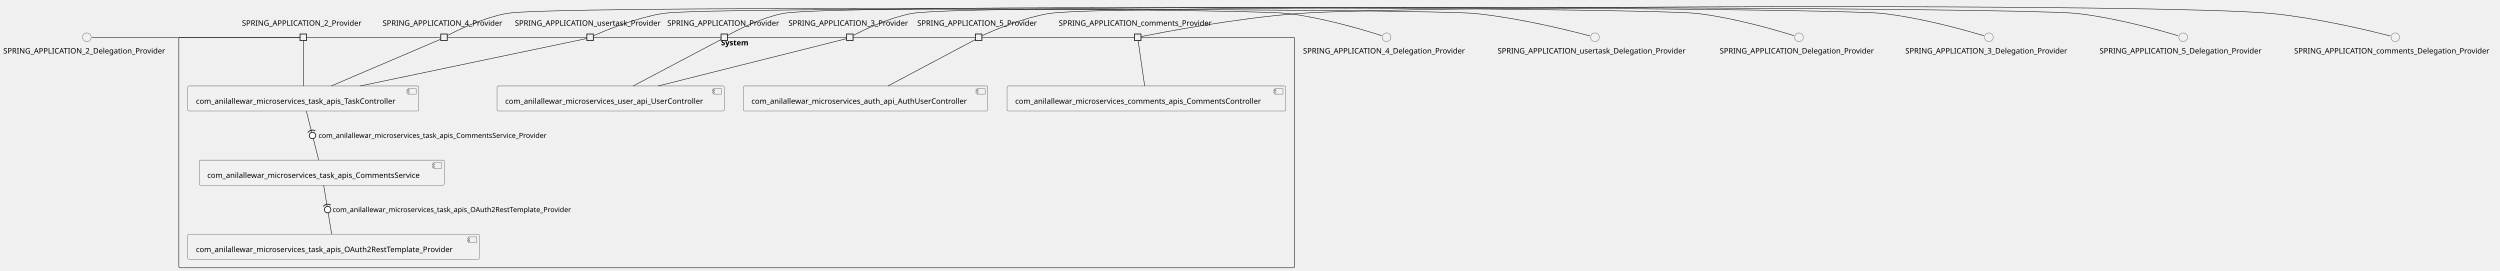
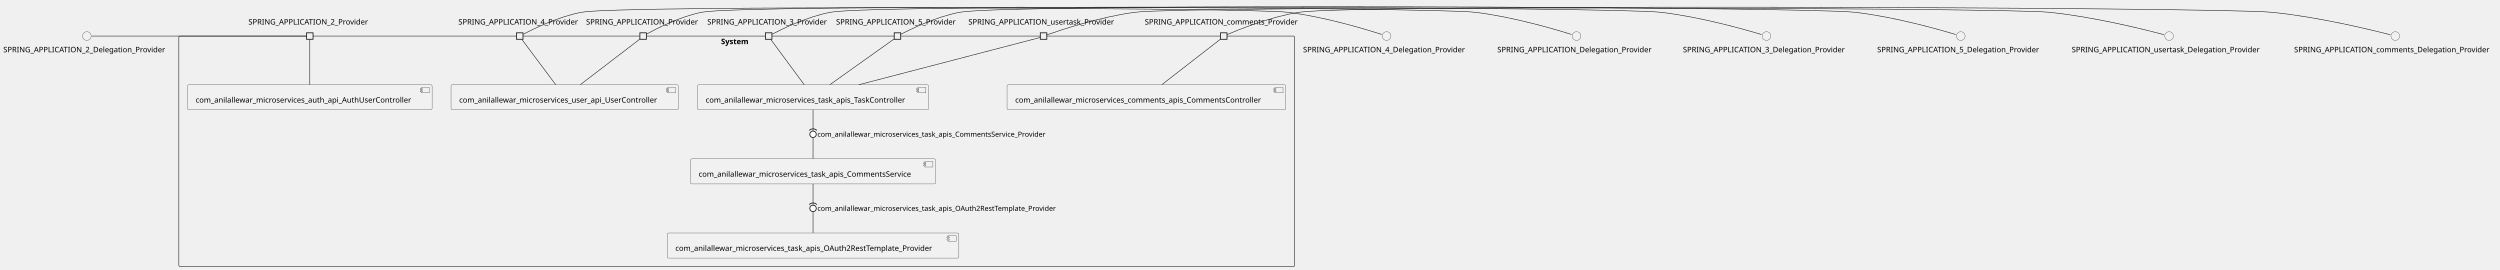
- <svg xmlns="http://www.w3.org/2000/svg" xmlns:xlink="http://www.w3.org/1999/xlink" contentStyleType="text/css" height="500px" preserveAspectRatio="none" style="width:4620px;height:500px;background:#FFFFFF;" version="1.1" viewBox="0 0 4620 500" width="4620px" zoomAndPan="magnify">
+ <svg xmlns="http://www.w3.org/2000/svg" xmlns:xlink="http://www.w3.org/1999/xlink" contentStyleType="text/css" height="498px" preserveAspectRatio="none" style="width:4620px;height:498px;background:#FFFFFF;" version="1.1" viewBox="0 0 4620 498" width="4620px" zoomAndPan="magnify">
  <defs />
  <g>
    <g id="cluster_System">
-       <rect fill="none" height="426" rx="2.5" ry="2.5" style="stroke:#181818;stroke-width:1.0;" width="2062" x="330.5" y="68.87" />
-       <text fill="#000000" font-family="sans-serif" font-size="14" font-weight="bold" lengthAdjust="spacing" textLength="58" x="1332.5" y="83.865">System</text>
+       <rect fill="none" height="426" rx="2.5" ry="2.5" style="stroke:#181818;stroke-width:1.0;" width="2062" x="330.5" y="66.62" />
+       <text fill="#000000" font-family="sans-serif" font-size="14" font-weight="bold" lengthAdjust="spacing" textLength="58" x="1332.5" y="81.615">System</text>
    </g>
    <g id="elem_com_anilallewar_microservices_auth_api_AuthUserController">
-       <a href="anilallewar-microservices-basics-spring-boot.repository#_OF5uCNFWEe-3IqDctFktAg" target="_top" title="anilallewar-microservices-basics-spring-boot.repository#_OF5uCNFWEe-3IqDctFktAg" xlink:actuate="onRequest" xlink:href="anilallewar-microservices-basics-spring-boot.repository#_OF5uCNFWEe-3IqDctFktAg" xlink:show="new" xlink:title="anilallewar-microservices-basics-spring-boot.repository#_OF5uCNFWEe-3IqDctFktAg" xlink:type="simple">
-         <rect fill="#F1F1F1" height="46.297" rx="2.5" ry="2.5" style="stroke:#181818;stroke-width:0.5;" width="452" x="1373.5" y="158.87" />
-         <rect fill="#F1F1F1" height="10" style="stroke:#181818;stroke-width:0.5;" width="15" x="1805.5" y="163.87" />
-         <rect fill="#F1F1F1" height="2" style="stroke:#181818;stroke-width:0.5;" width="4" x="1803.5" y="165.87" />
-         <rect fill="#F1F1F1" height="2" style="stroke:#181818;stroke-width:0.5;" width="4" x="1803.5" y="169.87" />
-         <text fill="#000000" font-family="sans-serif" font-size="14" lengthAdjust="spacing" textLength="412" x="1388.5" y="191.865">com_anilallewar_microservices_auth_api_AuthUserController</text>
+       <a href="anilallewar-microservices-basics-spring-boot.repository#_fy1F6tIeEe-AOoLtxaN_ug" target="_top" title="anilallewar-microservices-basics-spring-boot.repository#_fy1F6tIeEe-AOoLtxaN_ug" xlink:actuate="onRequest" xlink:href="anilallewar-microservices-basics-spring-boot.repository#_fy1F6tIeEe-AOoLtxaN_ug" xlink:show="new" xlink:title="anilallewar-microservices-basics-spring-boot.repository#_fy1F6tIeEe-AOoLtxaN_ug" xlink:type="simple">
+         <rect fill="#F1F1F1" height="46.297" rx="2.5" ry="2.5" style="stroke:#181818;stroke-width:0.5;" width="452" x="346.5" y="156.62" />
+         <rect fill="#F1F1F1" height="10" style="stroke:#181818;stroke-width:0.5;" width="15" x="778.5" y="161.62" />
+         <rect fill="#F1F1F1" height="2" style="stroke:#181818;stroke-width:0.5;" width="4" x="776.5" y="163.62" />
+         <rect fill="#F1F1F1" height="2" style="stroke:#181818;stroke-width:0.5;" width="4" x="776.5" y="167.62" />
+         <text fill="#000000" font-family="sans-serif" font-size="14" lengthAdjust="spacing" textLength="412" x="361.5" y="189.615">com_anilallewar_microservices_auth_api_AuthUserController</text>
      </a>
    </g>
    <g id="elem_com_anilallewar_microservices_comments_apis_CommentsController">
-       <a href="anilallewar-microservices-basics-spring-boot.repository#_OF5uCNFWEe-3IqDctFktAg" target="_top" title="anilallewar-microservices-basics-spring-boot.repository#_OF5uCNFWEe-3IqDctFktAg" xlink:actuate="onRequest" xlink:href="anilallewar-microservices-basics-spring-boot.repository#_OF5uCNFWEe-3IqDctFktAg" xlink:show="new" xlink:title="anilallewar-microservices-basics-spring-boot.repository#_OF5uCNFWEe-3IqDctFktAg" xlink:type="simple">
-         <rect fill="#F1F1F1" height="46.297" rx="2.5" ry="2.5" style="stroke:#181818;stroke-width:0.5;" width="515" x="1861" y="158.87" />
-         <rect fill="#F1F1F1" height="10" style="stroke:#181818;stroke-width:0.5;" width="15" x="2356" y="163.87" />
-         <rect fill="#F1F1F1" height="2" style="stroke:#181818;stroke-width:0.5;" width="4" x="2354" y="165.87" />
-         <rect fill="#F1F1F1" height="2" style="stroke:#181818;stroke-width:0.5;" width="4" x="2354" y="169.87" />
-         <text fill="#000000" font-family="sans-serif" font-size="14" lengthAdjust="spacing" textLength="475" x="1876" y="191.865">com_anilallewar_microservices_comments_apis_CommentsController</text>
+       <a href="anilallewar-microservices-basics-spring-boot.repository#_fy1F6tIeEe-AOoLtxaN_ug" target="_top" title="anilallewar-microservices-basics-spring-boot.repository#_fy1F6tIeEe-AOoLtxaN_ug" xlink:actuate="onRequest" xlink:href="anilallewar-microservices-basics-spring-boot.repository#_fy1F6tIeEe-AOoLtxaN_ug" xlink:show="new" xlink:title="anilallewar-microservices-basics-spring-boot.repository#_fy1F6tIeEe-AOoLtxaN_ug" xlink:type="simple">
+         <rect fill="#F1F1F1" height="46.297" rx="2.5" ry="2.5" style="stroke:#181818;stroke-width:0.5;" width="515" x="1861" y="156.62" />
+         <rect fill="#F1F1F1" height="10" style="stroke:#181818;stroke-width:0.5;" width="15" x="2356" y="161.62" />
+         <rect fill="#F1F1F1" height="2" style="stroke:#181818;stroke-width:0.5;" width="4" x="2354" y="163.62" />
+         <rect fill="#F1F1F1" height="2" style="stroke:#181818;stroke-width:0.5;" width="4" x="2354" y="167.62" />
+         <text fill="#000000" font-family="sans-serif" font-size="14" lengthAdjust="spacing" textLength="475" x="1876" y="189.615">com_anilallewar_microservices_comments_apis_CommentsController</text>
      </a>
    </g>
    <g id="elem_com_anilallewar_microservices_task_apis_CommentsService">
-       <a href="anilallewar-microservices-basics-spring-boot.repository#_OF5uCNFWEe-3IqDctFktAg" target="_top" title="anilallewar-microservices-basics-spring-boot.repository#_OF5uCNFWEe-3IqDctFktAg" xlink:actuate="onRequest" xlink:href="anilallewar-microservices-basics-spring-boot.repository#_OF5uCNFWEe-3IqDctFktAg" xlink:show="new" xlink:title="anilallewar-microservices-basics-spring-boot.repository#_OF5uCNFWEe-3IqDctFktAg" xlink:type="simple">
-         <rect fill="#F1F1F1" height="46.297" rx="2.5" ry="2.5" style="stroke:#181818;stroke-width:0.5;" width="453" x="368" y="295.87" />
-         <rect fill="#F1F1F1" height="10" style="stroke:#181818;stroke-width:0.5;" width="15" x="801" y="300.87" />
-         <rect fill="#F1F1F1" height="2" style="stroke:#181818;stroke-width:0.5;" width="4" x="799" y="302.87" />
-         <rect fill="#F1F1F1" height="2" style="stroke:#181818;stroke-width:0.5;" width="4" x="799" y="306.87" />
-         <text fill="#000000" font-family="sans-serif" font-size="14" lengthAdjust="spacing" textLength="413" x="383" y="328.865">com_anilallewar_microservices_task_apis_CommentsService</text>
+       <a href="anilallewar-microservices-basics-spring-boot.repository#_fy1F6tIeEe-AOoLtxaN_ug" target="_top" title="anilallewar-microservices-basics-spring-boot.repository#_fy1F6tIeEe-AOoLtxaN_ug" xlink:actuate="onRequest" xlink:href="anilallewar-microservices-basics-spring-boot.repository#_fy1F6tIeEe-AOoLtxaN_ug" xlink:show="new" xlink:title="anilallewar-microservices-basics-spring-boot.repository#_fy1F6tIeEe-AOoLtxaN_ug" xlink:type="simple">
+         <rect fill="#F1F1F1" height="46.297" rx="2.5" ry="2.5" style="stroke:#181818;stroke-width:0.5;" width="453" x="1276" y="293.62" />
+         <rect fill="#F1F1F1" height="10" style="stroke:#181818;stroke-width:0.5;" width="15" x="1709" y="298.62" />
+         <rect fill="#F1F1F1" height="2" style="stroke:#181818;stroke-width:0.5;" width="4" x="1707" y="300.62" />
+         <rect fill="#F1F1F1" height="2" style="stroke:#181818;stroke-width:0.5;" width="4" x="1707" y="304.62" />
+         <text fill="#000000" font-family="sans-serif" font-size="14" lengthAdjust="spacing" textLength="413" x="1291" y="326.615">com_anilallewar_microservices_task_apis_CommentsService</text>
      </a>
    </g>
    <g id="elem_com_anilallewar_microservices_task_apis_OAuth2RestTemplate_Provider">
-       <a href="anilallewar-microservices-basics-spring-boot.repository#_OF5uCNFWEe-3IqDctFktAg" target="_top" title="anilallewar-microservices-basics-spring-boot.repository#_OF5uCNFWEe-3IqDctFktAg" xlink:actuate="onRequest" xlink:href="anilallewar-microservices-basics-spring-boot.repository#_OF5uCNFWEe-3IqDctFktAg" xlink:show="new" xlink:title="anilallewar-microservices-basics-spring-boot.repository#_OF5uCNFWEe-3IqDctFktAg" xlink:type="simple">
-         <rect fill="#F1F1F1" height="46.297" rx="2.5" ry="2.5" style="stroke:#181818;stroke-width:0.5;" width="539" x="347" y="432.87" />
-         <rect fill="#F1F1F1" height="10" style="stroke:#181818;stroke-width:0.5;" width="15" x="866" y="437.87" />
-         <rect fill="#F1F1F1" height="2" style="stroke:#181818;stroke-width:0.5;" width="4" x="864" y="439.87" />
-         <rect fill="#F1F1F1" height="2" style="stroke:#181818;stroke-width:0.5;" width="4" x="864" y="443.87" />
-         <text fill="#000000" font-family="sans-serif" font-size="14" lengthAdjust="spacing" textLength="499" x="362" y="465.865">com_anilallewar_microservices_task_apis_OAuth2RestTemplate_Provider</text>
+       <a href="anilallewar-microservices-basics-spring-boot.repository#_fy1F6tIeEe-AOoLtxaN_ug" target="_top" title="anilallewar-microservices-basics-spring-boot.repository#_fy1F6tIeEe-AOoLtxaN_ug" xlink:actuate="onRequest" xlink:href="anilallewar-microservices-basics-spring-boot.repository#_fy1F6tIeEe-AOoLtxaN_ug" xlink:show="new" xlink:title="anilallewar-microservices-basics-spring-boot.repository#_fy1F6tIeEe-AOoLtxaN_ug" xlink:type="simple">
+         <rect fill="#F1F1F1" height="46.297" rx="2.5" ry="2.5" style="stroke:#181818;stroke-width:0.5;" width="539" x="1233" y="430.62" />
+         <rect fill="#F1F1F1" height="10" style="stroke:#181818;stroke-width:0.5;" width="15" x="1752" y="435.62" />
+         <rect fill="#F1F1F1" height="2" style="stroke:#181818;stroke-width:0.5;" width="4" x="1750" y="437.62" />
+         <rect fill="#F1F1F1" height="2" style="stroke:#181818;stroke-width:0.5;" width="4" x="1750" y="441.62" />
+         <text fill="#000000" font-family="sans-serif" font-size="14" lengthAdjust="spacing" textLength="499" x="1248" y="463.615">com_anilallewar_microservices_task_apis_OAuth2RestTemplate_Provider</text>
      </a>
    </g>
    <g id="elem_com_anilallewar_microservices_task_apis_TaskController">
-       <a href="anilallewar-microservices-basics-spring-boot.repository#_OF5uCNFWEe-3IqDctFktAg" target="_top" title="anilallewar-microservices-basics-spring-boot.repository#_OF5uCNFWEe-3IqDctFktAg" xlink:actuate="onRequest" xlink:href="anilallewar-microservices-basics-spring-boot.repository#_OF5uCNFWEe-3IqDctFktAg" xlink:show="new" xlink:title="anilallewar-microservices-basics-spring-boot.repository#_OF5uCNFWEe-3IqDctFktAg" xlink:type="simple">
-         <rect fill="#F1F1F1" height="46.297" rx="2.5" ry="2.5" style="stroke:#181818;stroke-width:0.5;" width="427" x="347" y="158.87" />
-         <rect fill="#F1F1F1" height="10" style="stroke:#181818;stroke-width:0.5;" width="15" x="754" y="163.87" />
-         <rect fill="#F1F1F1" height="2" style="stroke:#181818;stroke-width:0.5;" width="4" x="752" y="165.87" />
-         <rect fill="#F1F1F1" height="2" style="stroke:#181818;stroke-width:0.5;" width="4" x="752" y="169.87" />
-         <text fill="#000000" font-family="sans-serif" font-size="14" lengthAdjust="spacing" textLength="387" x="362" y="191.865">com_anilallewar_microservices_task_apis_TaskController</text>
+       <a href="anilallewar-microservices-basics-spring-boot.repository#_fy1F6tIeEe-AOoLtxaN_ug" target="_top" title="anilallewar-microservices-basics-spring-boot.repository#_fy1F6tIeEe-AOoLtxaN_ug" xlink:actuate="onRequest" xlink:href="anilallewar-microservices-basics-spring-boot.repository#_fy1F6tIeEe-AOoLtxaN_ug" xlink:show="new" xlink:title="anilallewar-microservices-basics-spring-boot.repository#_fy1F6tIeEe-AOoLtxaN_ug" xlink:type="simple">
+         <rect fill="#F1F1F1" height="46.297" rx="2.5" ry="2.5" style="stroke:#181818;stroke-width:0.5;" width="427" x="1289" y="156.62" />
+         <rect fill="#F1F1F1" height="10" style="stroke:#181818;stroke-width:0.5;" width="15" x="1696" y="161.62" />
+         <rect fill="#F1F1F1" height="2" style="stroke:#181818;stroke-width:0.5;" width="4" x="1694" y="163.62" />
+         <rect fill="#F1F1F1" height="2" style="stroke:#181818;stroke-width:0.5;" width="4" x="1694" y="167.62" />
+         <text fill="#000000" font-family="sans-serif" font-size="14" lengthAdjust="spacing" textLength="387" x="1304" y="189.615">com_anilallewar_microservices_task_apis_TaskController</text>
      </a>
    </g>
    <g id="elem_com_anilallewar_microservices_user_api_UserController">
-       <a href="anilallewar-microservices-basics-spring-boot.repository#_OF5uCNFWEe-3IqDctFktAg" target="_top" title="anilallewar-microservices-basics-spring-boot.repository#_OF5uCNFWEe-3IqDctFktAg" xlink:actuate="onRequest" xlink:href="anilallewar-microservices-basics-spring-boot.repository#_OF5uCNFWEe-3IqDctFktAg" xlink:show="new" xlink:title="anilallewar-microservices-basics-spring-boot.repository#_OF5uCNFWEe-3IqDctFktAg" xlink:type="simple">
-         <rect fill="#F1F1F1" height="46.297" rx="2.5" ry="2.5" style="stroke:#181818;stroke-width:0.5;" width="420" x="918.5" y="158.87" />
-         <rect fill="#F1F1F1" height="10" style="stroke:#181818;stroke-width:0.5;" width="15" x="1318.5" y="163.87" />
-         <rect fill="#F1F1F1" height="2" style="stroke:#181818;stroke-width:0.5;" width="4" x="1316.5" y="165.87" />
-         <rect fill="#F1F1F1" height="2" style="stroke:#181818;stroke-width:0.5;" width="4" x="1316.5" y="169.87" />
-         <text fill="#000000" font-family="sans-serif" font-size="14" lengthAdjust="spacing" textLength="380" x="933.5" y="191.865">com_anilallewar_microservices_user_api_UserController</text>
+       <a href="anilallewar-microservices-basics-spring-boot.repository#_fy1F6tIeEe-AOoLtxaN_ug" target="_top" title="anilallewar-microservices-basics-spring-boot.repository#_fy1F6tIeEe-AOoLtxaN_ug" xlink:actuate="onRequest" xlink:href="anilallewar-microservices-basics-spring-boot.repository#_fy1F6tIeEe-AOoLtxaN_ug" xlink:show="new" xlink:title="anilallewar-microservices-basics-spring-boot.repository#_fy1F6tIeEe-AOoLtxaN_ug" xlink:type="simple">
+         <rect fill="#F1F1F1" height="46.297" rx="2.5" ry="2.5" style="stroke:#181818;stroke-width:0.5;" width="420" x="833.5" y="156.62" />
+         <rect fill="#F1F1F1" height="10" style="stroke:#181818;stroke-width:0.5;" width="15" x="1233.5" y="161.62" />
+         <rect fill="#F1F1F1" height="2" style="stroke:#181818;stroke-width:0.5;" width="4" x="1231.5" y="163.62" />
+         <rect fill="#F1F1F1" height="2" style="stroke:#181818;stroke-width:0.5;" width="4" x="1231.5" y="167.62" />
+         <text fill="#000000" font-family="sans-serif" font-size="14" lengthAdjust="spacing" textLength="380" x="848.5" y="189.615">com_anilallewar_microservices_user_api_UserController</text>
      </a>
    </g>
-     <text fill="#000000" font-family="sans-serif" font-size="14" lengthAdjust="spacing" textLength="227" x="447" y="47.568">SPRING_APPLICATION_2_Provider</text>
-     <rect fill="#F1F1F1" height="12" style="stroke:#181818;stroke-width:1.5;" width="12" x="554.5" y="62.87" />
-     <text fill="#000000" font-family="sans-serif" font-size="14" lengthAdjust="spacing" textLength="227" x="1457" y="47.568">SPRING_APPLICATION_3_Provider</text>
-     <rect fill="#F1F1F1" height="12" style="stroke:#181818;stroke-width:1.5;" width="12" x="1564.5" y="62.87" />
-     <text fill="#000000" font-family="sans-serif" font-size="14" lengthAdjust="spacing" textLength="227" x="707" y="47.568">SPRING_APPLICATION_4_Provider</text>
-     <rect fill="#F1F1F1" height="12" style="stroke:#181818;stroke-width:1.5;" width="12" x="814.5" y="62.87" />
-     <text fill="#000000" font-family="sans-serif" font-size="14" lengthAdjust="spacing" textLength="227" x="1695" y="47.568">SPRING_APPLICATION_5_Provider</text>
-     <rect fill="#F1F1F1" height="12" style="stroke:#181818;stroke-width:1.5;" width="12" x="1802.5" y="62.87" />
-     <text fill="#000000" font-family="sans-serif" font-size="14" lengthAdjust="spacing" textLength="211" x="1233" y="47.568">SPRING_APPLICATION_Provider</text>
-     <rect fill="#F1F1F1" height="12" style="stroke:#181818;stroke-width:1.5;" width="12" x="1332.5" y="62.87" />
-     <text fill="#000000" font-family="sans-serif" font-size="14" lengthAdjust="spacing" textLength="292" x="1956.5" y="47.568">SPRING_APPLICATION_comments_Provider</text>
-     <rect fill="#F1F1F1" height="12" style="stroke:#181818;stroke-width:1.5;" width="12" x="2096.5" y="62.87" />
-     <text fill="#000000" font-family="sans-serif" font-size="14" lengthAdjust="spacing" textLength="278" x="951.5" y="47.568">SPRING_APPLICATION_usertask_Provider</text>
-     <rect fill="#F1F1F1" height="12" style="stroke:#181818;stroke-width:1.5;" width="12" x="1084.5" y="62.87" />
+     <text fill="#000000" font-family="sans-serif" font-size="14" lengthAdjust="spacing" textLength="227" x="459" y="45.318">SPRING_APPLICATION_2_Provider</text>
+     <rect fill="#F1F1F1" height="12" style="stroke:#181818;stroke-width:1.5;" width="12" x="566.5" y="60.62" />
+     <text fill="#000000" font-family="sans-serif" font-size="14" lengthAdjust="spacing" textLength="227" x="1307" y="45.318">SPRING_APPLICATION_3_Provider</text>
+     <rect fill="#F1F1F1" height="12" style="stroke:#181818;stroke-width:1.5;" width="12" x="1414.5" y="60.62" />
+     <text fill="#000000" font-family="sans-serif" font-size="14" lengthAdjust="spacing" textLength="227" x="847" y="45.318">SPRING_APPLICATION_4_Provider</text>
+     <rect fill="#F1F1F1" height="12" style="stroke:#181818;stroke-width:1.5;" width="12" x="954.5" y="60.62" />
+     <text fill="#000000" font-family="sans-serif" font-size="14" lengthAdjust="spacing" textLength="227" x="1545" y="45.318">SPRING_APPLICATION_5_Provider</text>
+     <rect fill="#F1F1F1" height="12" style="stroke:#181818;stroke-width:1.5;" width="12" x="1652.5" y="60.62" />
+     <text fill="#000000" font-family="sans-serif" font-size="14" lengthAdjust="spacing" textLength="211" x="1083" y="45.318">SPRING_APPLICATION_Provider</text>
+     <rect fill="#F1F1F1" height="12" style="stroke:#181818;stroke-width:1.5;" width="12" x="1182.5" y="60.62" />
+     <text fill="#000000" font-family="sans-serif" font-size="14" lengthAdjust="spacing" textLength="292" x="2115.5" y="45.318">SPRING_APPLICATION_comments_Provider</text>
+     <rect fill="#F1F1F1" height="12" style="stroke:#181818;stroke-width:1.5;" width="12" x="2255.5" y="60.62" />
+     <text fill="#000000" font-family="sans-serif" font-size="14" lengthAdjust="spacing" textLength="278" x="1789.5" y="45.318">SPRING_APPLICATION_usertask_Provider</text>
+     <rect fill="#F1F1F1" height="12" style="stroke:#181818;stroke-width:1.5;" width="12" x="1922.5" y="60.62" />
    <g id="elem_SPRING_APPLICATION_2_Delegation_Provider">
-       <ellipse cx="160.5" cy="68.87" fill="#F1F1F1" rx="8" ry="8" style="stroke:#181818;stroke-width:0.5;" />
-       <text fill="#000000" font-family="sans-serif" font-size="14" lengthAdjust="spacing" textLength="309" x="6" y="98.865">SPRING_APPLICATION_2_Delegation_Provider</text>
+       <ellipse cx="160.5" cy="66.62" fill="#F1F1F1" rx="8" ry="8" style="stroke:#181818;stroke-width:0.5;" />
+       <text fill="#000000" font-family="sans-serif" font-size="14" lengthAdjust="spacing" textLength="309" x="6" y="96.615">SPRING_APPLICATION_2_Delegation_Provider</text>
    </g>
    <g id="elem_SPRING_APPLICATION_3_Delegation_Provider">
-       <ellipse cx="3675.5" cy="68.87" fill="#F1F1F1" rx="8" ry="8" style="stroke:#181818;stroke-width:0.5;" />
-       <text fill="#000000" font-family="sans-serif" font-size="14" lengthAdjust="spacing" textLength="309" x="3521" y="98.865">SPRING_APPLICATION_3_Delegation_Provider</text>
+       <ellipse cx="3264.5" cy="66.62" fill="#F1F1F1" rx="8" ry="8" style="stroke:#181818;stroke-width:0.5;" />
+       <text fill="#000000" font-family="sans-serif" font-size="14" lengthAdjust="spacing" textLength="309" x="3110" y="96.615">SPRING_APPLICATION_3_Delegation_Provider</text>
    </g>
    <g id="elem_SPRING_APPLICATION_4_Delegation_Provider">
-       <ellipse cx="2562.5" cy="68.87" fill="#F1F1F1" rx="8" ry="8" style="stroke:#181818;stroke-width:0.5;" />
-       <text fill="#000000" font-family="sans-serif" font-size="14" lengthAdjust="spacing" textLength="309" x="2408" y="98.865">SPRING_APPLICATION_4_Delegation_Provider</text>
+       <ellipse cx="2562.5" cy="66.62" fill="#F1F1F1" rx="8" ry="8" style="stroke:#181818;stroke-width:0.5;" />
+       <text fill="#000000" font-family="sans-serif" font-size="14" lengthAdjust="spacing" textLength="309" x="2408" y="96.615">SPRING_APPLICATION_4_Delegation_Provider</text>
    </g>
    <g id="elem_SPRING_APPLICATION_5_Delegation_Provider">
-       <ellipse cx="4034.5" cy="68.87" fill="#F1F1F1" rx="8" ry="8" style="stroke:#181818;stroke-width:0.5;" />
-       <text fill="#000000" font-family="sans-serif" font-size="14" lengthAdjust="spacing" textLength="309" x="3880" y="98.865">SPRING_APPLICATION_5_Delegation_Provider</text>
+       <ellipse cx="3623.5" cy="66.62" fill="#F1F1F1" rx="8" ry="8" style="stroke:#181818;stroke-width:0.5;" />
+       <text fill="#000000" font-family="sans-serif" font-size="14" lengthAdjust="spacing" textLength="309" x="3469" y="96.615">SPRING_APPLICATION_5_Delegation_Provider</text>
    </g>
    <g id="elem_SPRING_APPLICATION_Delegation_Provider">
-       <ellipse cx="3324.5" cy="68.87" fill="#F1F1F1" rx="8" ry="8" style="stroke:#181818;stroke-width:0.5;" />
-       <text fill="#000000" font-family="sans-serif" font-size="14" lengthAdjust="spacing" textLength="293" x="3178" y="98.865">SPRING_APPLICATION_Delegation_Provider</text>
+       <ellipse cx="2913.5" cy="66.62" fill="#F1F1F1" rx="8" ry="8" style="stroke:#181818;stroke-width:0.5;" />
+       <text fill="#000000" font-family="sans-serif" font-size="14" lengthAdjust="spacing" textLength="293" x="2767" y="96.615">SPRING_APPLICATION_Delegation_Provider</text>
    </g>
    <g id="elem_SPRING_APPLICATION_comments_Delegation_Provider">
-       <ellipse cx="4426.5" cy="68.87" fill="#F1F1F1" rx="8" ry="8" style="stroke:#181818;stroke-width:0.5;" />
-       <text fill="#000000" font-family="sans-serif" font-size="14" lengthAdjust="spacing" textLength="374" x="4239.5" y="98.865">SPRING_APPLICATION_comments_Delegation_Provider</text>
+       <ellipse cx="4426.5" cy="66.62" fill="#F1F1F1" rx="8" ry="8" style="stroke:#181818;stroke-width:0.5;" />
+       <text fill="#000000" font-family="sans-serif" font-size="14" lengthAdjust="spacing" textLength="374" x="4239.5" y="96.615">SPRING_APPLICATION_comments_Delegation_Provider</text>
    </g>
    <g id="elem_SPRING_APPLICATION_usertask_Delegation_Provider">
-       <ellipse cx="2947.5" cy="68.87" fill="#F1F1F1" rx="8" ry="8" style="stroke:#181818;stroke-width:0.5;" />
-       <text fill="#000000" font-family="sans-serif" font-size="14" lengthAdjust="spacing" textLength="360" x="2767.5" y="98.865">SPRING_APPLICATION_usertask_Delegation_Provider</text>
+       <ellipse cx="4008.5" cy="66.62" fill="#F1F1F1" rx="8" ry="8" style="stroke:#181818;stroke-width:0.5;" />
+       <text fill="#000000" font-family="sans-serif" font-size="14" lengthAdjust="spacing" textLength="360" x="3828.5" y="96.615">SPRING_APPLICATION_usertask_Delegation_Provider</text>
    </g>
    <g id="link_SPRING_APPLICATION_2_Delegation_Provider_SPRING_APPLICATION_2_Provider">
-       <path d="M169.81,68.87 C222.73,68.87 511.66,68.87 554.25,68.87 " fill="none" id="SPRING_APPLICATION_2_Delegation_Provider-SPRING_APPLICATION_2_Provider" style="stroke:#181818;stroke-width:1.0;" />
+       <path d="M169.69,66.62 C223.3,66.62 523.27,66.62 566.35,66.62 " fill="none" id="SPRING_APPLICATION_2_Delegation_Provider-SPRING_APPLICATION_2_Provider" style="stroke:#181818;stroke-width:1.0;" />
    </g>
-     <g id="link_SPRING_APPLICATION_2_Provider_com_anilallewar_microservices_task_apis_TaskController">
-       <path d="M560.5,74.93 C560.5,89.52 560.5,132.33 560.5,158.85 " fill="none" id="SPRING_APPLICATION_2_Provider-com_anilallewar_microservices_task_apis_TaskController" style="stroke:#181818;stroke-width:1.0;" />
+     <g id="link_SPRING_APPLICATION_2_Provider_com_anilallewar_microservices_auth_api_AuthUserController">
+       <path d="M572.5,72.68 C572.5,87.27 572.5,130.08 572.5,156.6 " fill="none" id="SPRING_APPLICATION_2_Provider-com_anilallewar_microservices_auth_api_AuthUserController" style="stroke:#181818;stroke-width:1.0;" />
    </g>
    <g id="link_SPRING_APPLICATION_3_Delegation_Provider_SPRING_APPLICATION_3_Provider">
-       <path d="M3666.22,66.02 C3638.27,57.61 3552.32,32.98 3479,24.87 C3379.94,13.91 1782.99,6.69 1685,24.87 C1641.66,32.91 1593.55,56.72 1576.72,65.53 " fill="none" id="SPRING_APPLICATION_3_Delegation_Provider-SPRING_APPLICATION_3_Provider" style="stroke:#181818;stroke-width:1.0;" />
+       <path d="M3255.22,63.77 C3227.27,55.36 3141.32,30.73 3068,22.62 C2983.35,13.26 1618.74,7.08 1535,22.62 C1491.66,30.66 1443.55,54.47 1426.72,63.28 " fill="none" id="SPRING_APPLICATION_3_Delegation_Provider-SPRING_APPLICATION_3_Provider" style="stroke:#181818;stroke-width:1.0;" />
    </g>
-     <g id="link_SPRING_APPLICATION_3_Provider_com_anilallewar_microservices_user_api_UserController">
-       <path d="M1564.25,71.44 C1527.05,80.78 1332.47,129.65 1216.27,158.83 " fill="none" id="SPRING_APPLICATION_3_Provider-com_anilallewar_microservices_user_api_UserController" style="stroke:#181818;stroke-width:1.0;" />
+     <g id="link_SPRING_APPLICATION_3_Provider_com_anilallewar_microservices_task_apis_TaskController">
+       <path d="M1424.24,72.68 C1435.01,87.27 1466.64,130.08 1486.23,156.6 " fill="none" id="SPRING_APPLICATION_3_Provider-com_anilallewar_microservices_task_apis_TaskController" style="stroke:#181818;stroke-width:1.0;" />
    </g>
    <g id="link_SPRING_APPLICATION_4_Delegation_Provider_SPRING_APPLICATION_4_Provider">
-       <path d="M2553.47,65.9 C2527.03,57.38 2447.32,32.95 2379,24.87 C2299.39,15.46 1014.84,10.36 936,24.87 C892.1,32.95 843.29,56.95 826.53,65.66 " fill="none" id="SPRING_APPLICATION_4_Delegation_Provider-SPRING_APPLICATION_4_Provider" style="stroke:#181818;stroke-width:1.0;" />
+       <path d="M2553.47,63.65 C2527.03,55.13 2447.32,30.7 2379,22.62 C2307.06,14.12 1146.23,9.41 1075,22.62 C1031.66,30.66 983.55,54.47 966.72,63.28 " fill="none" id="SPRING_APPLICATION_4_Delegation_Provider-SPRING_APPLICATION_4_Provider" style="stroke:#181818;stroke-width:1.0;" />
    </g>
-     <g id="link_SPRING_APPLICATION_4_Provider_com_anilallewar_microservices_task_apis_TaskController">
-       <path d="M814.07,72.61 C786.66,84.32 677.95,130.73 612.09,158.84 " fill="none" id="SPRING_APPLICATION_4_Provider-com_anilallewar_microservices_task_apis_TaskController" style="stroke:#181818;stroke-width:1.0;" />
+     <g id="link_SPRING_APPLICATION_4_Provider_com_anilallewar_microservices_user_api_UserController">
+       <path d="M964.28,72.68 C975.19,87.27 1007.2,130.08 1027.03,156.6 " fill="none" id="SPRING_APPLICATION_4_Provider-com_anilallewar_microservices_user_api_UserController" style="stroke:#181818;stroke-width:1.0;" />
    </g>
    <g id="link_SPRING_APPLICATION_5_Delegation_Provider_SPRING_APPLICATION_5_Provider">
-       <path d="M4025.22,66.02 C3997.27,57.61 3911.32,32.98 3838,24.87 C3733.14,13.27 2043.11,7.79 1939,24.87 C1889.22,33.04 1832.84,57.63 1814.56,66.03 " fill="none" id="SPRING_APPLICATION_5_Delegation_Provider-SPRING_APPLICATION_5_Provider" style="stroke:#181818;stroke-width:1.0;" />
+       <path d="M3614.22,63.77 C3586.27,55.36 3500.32,30.73 3427,22.62 C3335.72,12.53 1864.32,6 1774,22.62 C1730.1,30.7 1681.29,54.7 1664.53,63.41 " fill="none" id="SPRING_APPLICATION_5_Delegation_Provider-SPRING_APPLICATION_5_Provider" style="stroke:#181818;stroke-width:1.0;" />
    </g>
-     <g id="link_SPRING_APPLICATION_5_Provider_com_anilallewar_microservices_auth_api_AuthUserController">
-       <path d="M1802.47,73.07 C1779.11,85.48 1693.29,131.06 1641.01,158.82 " fill="none" id="SPRING_APPLICATION_5_Provider-com_anilallewar_microservices_auth_api_AuthUserController" style="stroke:#181818;stroke-width:1.0;" />
+     <g id="link_SPRING_APPLICATION_5_Provider_com_anilallewar_microservices_task_apis_TaskController">
+       <path d="M1652.19,72.11 C1632.53,86.1 1571.4,129.6 1533.61,156.48 " fill="none" id="SPRING_APPLICATION_5_Provider-com_anilallewar_microservices_task_apis_TaskController" style="stroke:#181818;stroke-width:1.0;" />
    </g>
    <g id="link_SPRING_APPLICATION_Delegation_Provider_SPRING_APPLICATION_Provider">
-       <path d="M3315.22,65.9 C3288.04,57.38 3206.11,32.94 3136,24.87 C3042.78,14.13 1539.1,6.91 1447,24.87 C1405.9,32.89 1360.69,56.49 1344.6,65.41 " fill="none" id="SPRING_APPLICATION_Delegation_Provider-SPRING_APPLICATION_Provider" style="stroke:#181818;stroke-width:1.0;" />
+       <path d="M2904.22,63.65 C2877.04,55.13 2795.11,30.69 2725,22.62 C2646.19,13.54 1374.87,7.43 1297,22.62 C1255.9,30.64 1210.69,54.24 1194.6,63.16 " fill="none" id="SPRING_APPLICATION_Delegation_Provider-SPRING_APPLICATION_Provider" style="stroke:#181818;stroke-width:1.0;" />
    </g>
    <g id="link_SPRING_APPLICATION_Provider_com_anilallewar_microservices_user_api_UserController">
-       <path d="M1332.44,73.07 C1308.97,85.48 1222.74,131.06 1170.21,158.82 " fill="none" id="SPRING_APPLICATION_Provider-com_anilallewar_microservices_user_api_UserController" style="stroke:#181818;stroke-width:1.0;" />
+       <path d="M1182.27,72.39 C1163.62,86.66 1107.39,129.71 1072.49,156.42 " fill="none" id="SPRING_APPLICATION_Provider-com_anilallewar_microservices_user_api_UserController" style="stroke:#181818;stroke-width:1.0;" />
    </g>
    <g id="link_SPRING_APPLICATION_comments_Delegation_Provider_SPRING_APPLICATION_comments_Provider">
-       <path d="M4417.41,66.48 C4386.69,58.55 4283.83,33.12 4197,24.87 C3998.34,6 2600.02,10.28 2401,24.87 C2282.41,33.56 2139.43,61.44 2108.56,67.64 " fill="none" id="SPRING_APPLICATION_comments_Delegation_Provider-SPRING_APPLICATION_comments_Provider" style="stroke:#181818;stroke-width:1.0;" />
+       <path d="M4417.41,64.23 C4386.69,56.3 4283.83,30.87 4197,22.62 C4097.67,13.18 2499.62,7.44 2401,22.62 C2347.79,30.81 2287.04,55.61 2267.73,63.89 " fill="none" id="SPRING_APPLICATION_comments_Delegation_Provider-SPRING_APPLICATION_comments_Provider" style="stroke:#181818;stroke-width:1.0;" />
    </g>
    <g id="link_SPRING_APPLICATION_comments_Provider_com_anilallewar_microservices_comments_apis_CommentsController">
-       <path d="M2103.23,74.93 C2105.33,89.52 2111.5,132.33 2115.33,158.85 " fill="none" id="SPRING_APPLICATION_comments_Provider-com_anilallewar_microservices_comments_apis_CommentsController" style="stroke:#181818;stroke-width:1.0;" />
+       <path d="M2255.36,72.39 C2236.97,86.66 2181.51,129.71 2147.09,156.42 " fill="none" id="SPRING_APPLICATION_comments_Provider-com_anilallewar_microservices_comments_apis_CommentsController" style="stroke:#181818;stroke-width:1.0;" />
    </g>
    <g id="link_SPRING_APPLICATION_usertask_Delegation_Provider_SPRING_APPLICATION_usertask_Provider">
-       <path d="M2938.27,66.37 C2908,58.31 2808.86,33.08 2725,24.87 C2642.06,16.75 1307.29,11.75 1225,24.87 C1173.81,33.03 1115.63,57.63 1096.76,66.03 " fill="none" id="SPRING_APPLICATION_usertask_Delegation_Provider-SPRING_APPLICATION_usertask_Provider" style="stroke:#181818;stroke-width:1.0;" />
+       <path d="M3999.27,64.12 C3969,56.06 3869.86,30.83 3786,22.62 C3692.67,13.48 2191.02,10.74 2098,22.62 C2032.56,30.98 1956.27,56.78 1934.55,64.45 " fill="none" id="SPRING_APPLICATION_usertask_Delegation_Provider-SPRING_APPLICATION_usertask_Provider" style="stroke:#181818;stroke-width:1.0;" />
    </g>
    <g id="link_SPRING_APPLICATION_usertask_Provider_com_anilallewar_microservices_task_apis_TaskController">
-       <path d="M1084.18,71.19 C1042.66,79.89 806.33,129.38 665.73,158.83 " fill="none" id="SPRING_APPLICATION_usertask_Provider-com_anilallewar_microservices_task_apis_TaskController" style="stroke:#181818;stroke-width:1.0;" />
+       <path d="M1922.48,69.19 C1886.63,78.53 1699.09,127.4 1587.1,156.58 " fill="none" id="SPRING_APPLICATION_usertask_Provider-com_anilallewar_microservices_task_apis_TaskController" style="stroke:#181818;stroke-width:1.0;" />
    </g>
    <g id="link_com_anilallewar_microservices_task_apis_TaskController_com_anilallewar_microservices_task_apis_CommentsService">
-       <path d="M566.11,205.16 C572.41,230.18 582.57,270.52 588.88,295.54 " fill="none" id="com_anilallewar_microservices_task_apis_TaskController-com_anilallewar_microservices_task_apis_CommentsService" style="stroke:#181818;stroke-width:1.0;" />
-       <text fill="#000000" font-family="sans-serif" font-size="13" lengthAdjust="spacing" textLength="447" x="588.5" y="254.937">com_anilallewar_microservices_task_apis_CommentsService_Provider</text>
-       <path d="M582.621,241.766 A10,10 0 0 0 568.907 245.22" fill="none" style="stroke:#181818;stroke-width:1.5;" />
-       <ellipse cx="577.491" cy="250.35" fill="#FFFFFF" rx="6" ry="6" style="stroke:#181818;stroke-width:1.5;" />
+       <path d="M1502.5,202.91 C1502.5,227.93 1502.5,268.27 1502.5,293.29 " fill="none" id="com_anilallewar_microservices_task_apis_TaskController-com_anilallewar_microservices_task_apis_CommentsService" style="stroke:#181818;stroke-width:1.0;" />
+       <text fill="#000000" font-family="sans-serif" font-size="13" lengthAdjust="spacing" textLength="447" x="1510.5" y="252.687">com_anilallewar_microservices_task_apis_CommentsService_Provider</text>
+       <path d="M1509.571,241.029 A10,10 0 0 0 1495.429 241.029" fill="none" style="stroke:#181818;stroke-width:1.5;" />
+       <ellipse cx="1502.5" cy="248.1" fill="#FFFFFF" rx="6" ry="6" style="stroke:#181818;stroke-width:1.5;" />
    </g>
    <g id="link_com_anilallewar_microservices_task_apis_CommentsService_com_anilallewar_microservices_task_apis_OAuth2RestTemplate_Provider">
-       <path d="M598.13,342.16 C602.21,367.18 608.78,407.52 612.86,432.54 " fill="none" id="com_anilallewar_microservices_task_apis_CommentsService-com_anilallewar_microservices_task_apis_OAuth2RestTemplate_Provider" style="stroke:#181818;stroke-width:1.0;" />
-       <text fill="#000000" font-family="sans-serif" font-size="13" lengthAdjust="spacing" textLength="465" x="614.5" y="391.937">com_anilallewar_microservices_task_apis_OAuth2RestTemplate_Provider</text>
-       <path d="M611.337,379.234 A10,10 0 0 0 597.379 381.508" fill="none" style="stroke:#181818;stroke-width:1.5;" />
-       <ellipse cx="605.495" cy="387.35" fill="#FFFFFF" rx="6" ry="6" style="stroke:#181818;stroke-width:1.5;" />
+       <path d="M1502.5,339.91 C1502.5,364.93 1502.5,405.27 1502.5,430.29 " fill="none" id="com_anilallewar_microservices_task_apis_CommentsService-com_anilallewar_microservices_task_apis_OAuth2RestTemplate_Provider" style="stroke:#181818;stroke-width:1.0;" />
+       <text fill="#000000" font-family="sans-serif" font-size="13" lengthAdjust="spacing" textLength="465" x="1510.5" y="389.687">com_anilallewar_microservices_task_apis_OAuth2RestTemplate_Provider</text>
+       <path d="M1509.571,378.029 A10,10 0 0 0 1495.429 378.029" fill="none" style="stroke:#181818;stroke-width:1.5;" />
+       <ellipse cx="1502.5" cy="385.1" fill="#FFFFFF" rx="6" ry="6" style="stroke:#181818;stroke-width:1.5;" />
    </g>
  </g>
</svg>
